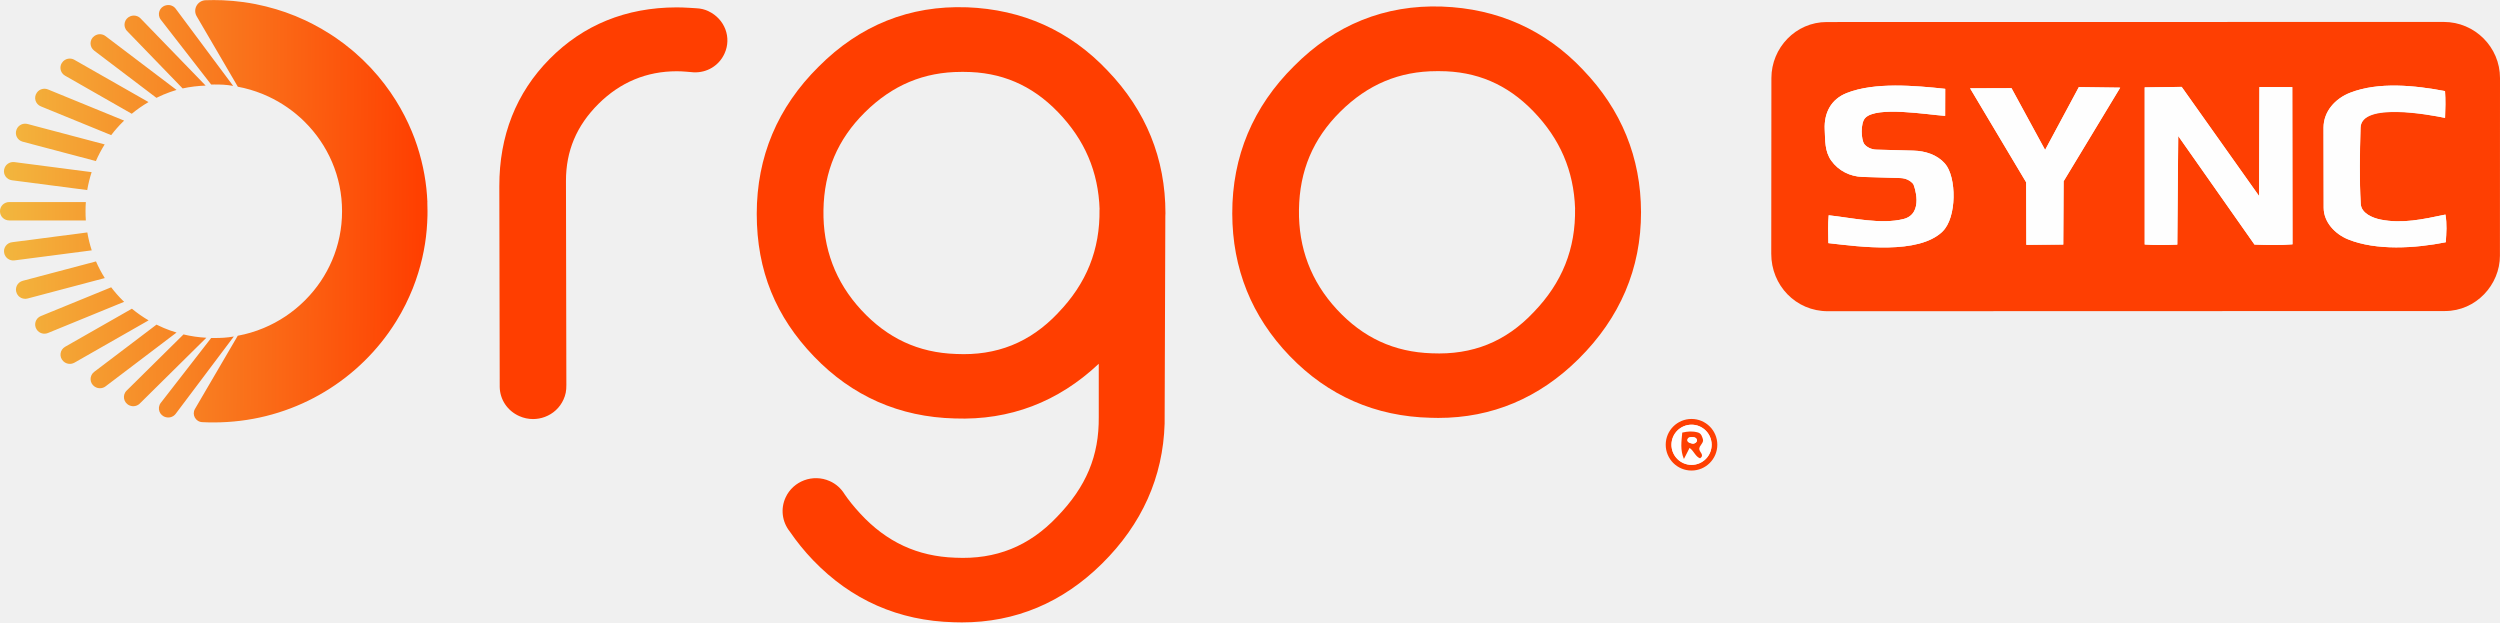
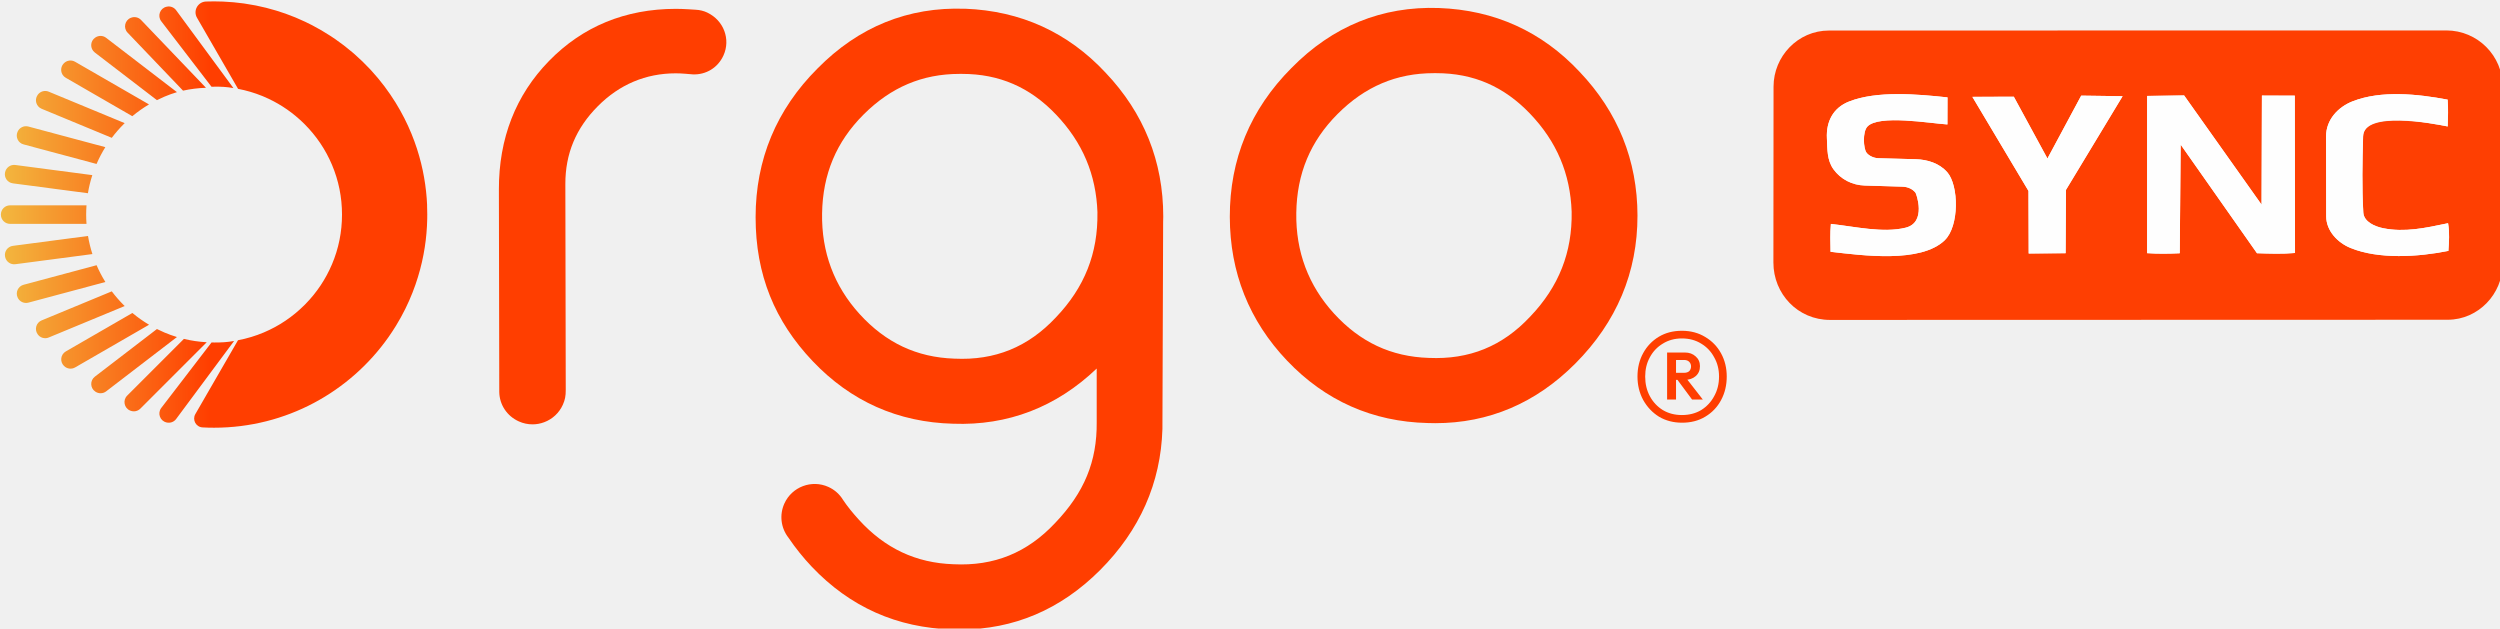
- <svg xmlns="http://www.w3.org/2000/svg" id="Layer_2" viewBox="0 0 704.5 175.39">
+ <svg xmlns="http://www.w3.org/2000/svg" width="704" height="177" viewBox="0 0 704 177" fill="none">
+   <g clip-path="url(#clip0_3876_1547)">
+     <path d="M24.359 63.04H2.833C1.41 63.04 0.25 61.886 0.25 60.471C0.25 60.458 0.25 60.444 0.25 60.431C0.25 60.417 0.25 60.404 0.25 60.391C0.25 58.969 1.41 57.822 2.833 57.822H24.359C24.298 58.687 24.265 59.552 24.265 60.431C24.265 61.31 24.298 62.175 24.359 63.04ZM26.009 49.316L4.302 46.459C2.953 46.284 1.699 47.183 1.431 48.518C1.431 48.538 1.424 48.552 1.417 48.572C1.122 50.034 2.135 51.436 3.611 51.63L24.755 54.414C25.043 52.684 25.459 50.986 25.995 49.323L26.009 49.316ZM29.672 41.441L7.991 35.633C6.75 35.297 5.449 35.928 4.946 37.115C4.939 37.128 4.932 37.148 4.926 37.162C4.315 38.611 5.113 40.261 6.629 40.663L27.189 46.17C27.901 44.527 28.726 42.944 29.665 41.435L29.672 41.441ZM34.823 34.962C34.917 34.868 35.018 34.774 35.112 34.673L13.713 25.812C12.586 25.343 11.278 25.732 10.594 26.745C10.587 26.758 10.574 26.772 10.567 26.792C9.648 28.147 10.205 29.998 11.714 30.629L31.476 38.812C32.496 37.457 33.609 36.176 34.823 34.962ZM41.967 29.408L21.132 17.387C20.126 16.804 18.851 16.972 18.02 17.79C18.006 17.803 17.993 17.817 17.979 17.83C16.772 19.031 17.04 21.043 18.509 21.895L37.258 32.721C38.734 31.487 40.304 30.387 41.947 29.408H41.967ZM46.281 27.228C47.441 26.738 48.629 26.309 49.829 25.947L29.879 10.646C29.001 9.969 27.787 9.935 26.861 10.559C26.848 10.572 26.827 10.579 26.814 10.593C25.352 11.572 25.298 13.705 26.693 14.778L44.188 28.2C44.872 27.858 45.57 27.536 46.274 27.234L46.281 27.228ZM58 24.719L39.714 5.615C38.982 4.851 37.855 4.616 36.876 5.005C36.856 5.012 36.843 5.018 36.822 5.025C35.132 5.709 34.669 7.883 35.93 9.197L51.54 25.524C53.646 25.061 55.799 24.793 57.986 24.719H58ZM60.294 24.404C62.407 24.404 63.688 24.444 65.727 24.799L49.561 2.832C48.951 2.034 47.931 1.665 46.952 1.886C46.925 1.886 46.898 1.899 46.871 1.906C45.04 2.322 44.268 4.502 45.409 5.991L59.556 24.424C59.797 24.424 60.039 24.417 60.287 24.417L60.294 24.404ZM120.277 57.815C120.224 56.5 120.123 55.199 119.982 53.911C119.841 52.583 119.653 51.268 119.425 49.974C119.19 48.625 118.909 47.284 118.58 45.969C118.238 44.587 117.849 43.219 117.413 41.871C116.95 40.442 116.433 39.04 115.87 37.665C115.266 36.189 114.602 34.747 113.891 33.339C113.12 31.823 112.288 30.34 111.396 28.898C110.43 27.335 109.397 25.826 108.297 24.364C108.283 24.35 108.276 24.337 108.263 24.317C107.083 22.747 105.821 21.238 104.493 19.796C104.386 19.675 104.272 19.561 104.164 19.44C102.803 17.985 101.374 16.603 99.878 15.288C99.63 15.073 99.388 14.859 99.14 14.651C97.611 13.356 96.021 12.129 94.364 10.988C93.941 10.7 93.519 10.412 93.09 10.136C91.406 9.036 89.668 8.024 87.877 7.091C87.247 6.762 86.609 6.447 85.966 6.145C84.161 5.287 82.303 4.522 80.404 3.845C79.539 3.536 78.667 3.248 77.788 2.986C75.897 2.409 73.965 1.926 72.006 1.537C70.906 1.323 69.799 1.135 68.679 0.974C66.754 0.705 64.795 0.531 62.816 0.444C61.978 0.41 61.139 0.39 60.294 0.39C59.529 0.39 58.764 0.404 58 0.43C55.706 0.518 54.324 3.006 55.471 4.992L67.035 25.021C69.356 25.457 71.624 26.128 73.824 27.02C73.985 27.087 74.146 27.147 74.3 27.221C76.165 28.006 77.943 28.945 79.633 30.025C81.283 31.078 82.846 32.265 84.315 33.587C84.543 33.788 84.765 33.996 84.986 34.204C85.248 34.452 85.503 34.7 85.757 34.948C89.071 38.262 91.674 42.119 93.485 46.405C95.357 50.832 96.309 55.548 96.309 60.418C96.309 65.287 95.363 70.003 93.485 74.43C91.728 78.575 89.239 82.325 86.073 85.565C85.966 85.672 85.858 85.779 85.751 85.887C82.437 89.2 78.58 91.803 74.293 93.614C71.946 94.607 69.517 95.338 67.022 95.808L55.008 116.608C54.075 118.225 55.176 120.257 57.034 120.358C58.107 120.418 59.187 120.445 60.274 120.445C80.592 120.445 98.55 110.35 109.417 94.909C110.155 93.856 110.859 92.782 111.537 91.682C112.469 90.153 113.341 88.583 114.139 86.967C114.871 85.478 115.548 83.962 116.159 82.405C116.729 80.963 117.239 79.501 117.695 78.005C118.124 76.61 118.5 75.195 118.828 73.759C119.137 72.404 119.398 71.036 119.613 69.647C119.814 68.326 119.982 66.984 120.096 65.636C120.21 64.335 120.277 63.02 120.304 61.699C120.311 61.269 120.318 60.834 120.318 60.398C120.318 59.525 120.297 58.653 120.264 57.788L120.277 57.815ZM60.294 96.445C60.052 96.445 59.804 96.445 59.563 96.438L45.415 114.871C44.275 116.36 45.046 118.54 46.878 118.956C46.904 118.956 46.931 118.969 46.958 118.976C47.938 119.197 48.957 118.822 49.568 118.03L65.915 96.022C63.869 96.378 62.407 96.451 60.294 96.451V96.445ZM51.781 95.439L35.809 111.41C34.522 112.698 34.937 114.884 36.608 115.602C36.628 115.609 36.641 115.615 36.661 115.622C37.634 116.038 38.761 115.823 39.512 115.079L58.214 96.378C56.034 96.257 53.888 95.942 51.788 95.432L51.781 95.439ZM46.281 93.621C45.57 93.319 44.879 92.997 44.194 92.655L26.7 106.077C25.305 107.15 25.365 109.277 26.821 110.263C26.834 110.276 26.854 110.283 26.867 110.296C27.793 110.913 29.007 110.887 29.886 110.209L49.829 94.909C48.629 94.546 47.448 94.117 46.281 93.627V93.621ZM37.279 88.134L18.529 98.96C17.06 99.812 16.792 101.824 18 103.025C18.013 103.038 18.026 103.052 18.04 103.065C18.865 103.884 20.139 104.051 21.152 103.468L41.974 91.448C40.331 90.475 38.761 89.368 37.285 88.134H37.279ZM34.823 85.893C33.609 84.68 32.496 83.398 31.476 82.043L11.714 90.227C10.205 90.85 9.648 92.708 10.567 94.064C10.574 94.077 10.587 94.09 10.594 94.11C11.278 95.123 12.586 95.512 13.713 95.043L35.112 86.182C35.018 86.088 34.917 85.994 34.823 85.893ZM27.196 74.685L6.636 80.192C5.12 80.601 4.322 82.251 4.932 83.693C4.939 83.707 4.946 83.727 4.952 83.74C5.449 84.928 6.75 85.551 7.998 85.223L29.672 79.414C28.732 77.905 27.907 76.322 27.196 74.678V74.685ZM24.768 66.448L3.624 69.231C2.148 69.426 1.135 70.828 1.431 72.29C1.431 72.31 1.437 72.324 1.444 72.344C1.712 73.679 2.967 74.578 4.315 74.403L26.022 71.546C25.486 69.882 25.07 68.178 24.781 66.454L24.768 66.448Z" fill="url(#paint0_linear_3876_1547)" />
+     <path d="M444.808 20.212C434.191 8.865 420.859 2.823 405.2 2.256C389.178 1.701 375.202 7.397 363.651 19.174C352.114 30.749 346.282 44.849 346.314 61.076C346.34 76.722 351.762 90.339 362.438 101.555C373.185 112.85 386.517 118.761 402.041 119.126C402.758 119.152 403.47 119.166 404.175 119.166C419.24 119.166 432.487 113.528 443.588 102.397C455.248 90.698 461.141 76.663 461.115 60.684C461.088 45.169 455.602 31.552 444.808 20.212ZM442.577 59.621C442.779 71.046 438.974 80.696 430.941 89.113L430.921 89.132C423.119 97.497 413.766 101.307 402.34 100.785C391.763 100.446 383.039 96.362 375.671 88.304C368.448 80.402 364.865 70.863 365.035 59.947C365.199 48.894 368.99 39.792 376.643 32.119C384.363 24.375 393.224 20.603 403.751 20.603C403.965 20.603 404.181 20.603 404.395 20.603H404.468C414.875 20.603 423.502 24.329 430.836 31.989C438.362 39.851 442.197 48.901 442.577 59.621Z" fill="#FF3E00" />
+     <path d="M199.249 3.574C198.205 3.072 197.063 2.791 195.895 2.739L193.84 2.609C192.522 2.53 191.328 2.491 190.251 2.491C176.078 2.517 164.084 7.45 154.616 17.152C145.219 26.776 140.462 38.964 140.488 53.371L140.593 109.81C140.593 109.921 140.593 110.025 140.593 110.221V110.371C140.651 113.973 142.759 117.157 146.094 118.664C147.327 119.225 148.638 119.499 149.95 119.499C151.066 119.499 152.188 119.297 153.259 118.892C155.601 118.011 157.461 116.269 158.492 113.986C159.105 112.628 159.327 111.487 159.314 109.784L159.203 51.831C159.19 43.271 162.185 36.094 168.365 29.889C174.459 23.775 181.833 20.663 190.277 20.649C191.106 20.649 191.928 20.682 192.933 20.767L195.099 20.943C198.754 21.106 202.154 19.11 203.732 15.606C205.787 11.065 203.811 5.786 199.236 3.581L199.249 3.574Z" fill="#FF3E00" />
+     <path d="M271.761 2.469C255.762 1.881 241.751 7.551 230.188 19.309C218.632 30.864 212.778 44.951 212.778 61.178C212.778 77.405 218.182 90.454 228.832 101.683C239.558 112.997 252.878 118.928 268.402 119.32C283.827 119.894 297.434 114.655 308.833 103.778V118.896C308.936 129.955 305.329 138.705 297.112 147.285C289.289 155.636 279.951 159.46 268.511 158.892C257.934 158.533 249.222 154.436 241.868 146.365C240.009 144.323 238.58 142.528 237.43 140.812C236.446 139.181 235.009 137.902 233.276 137.119C228.563 134.986 223.004 137.087 220.876 141.797C219.435 144.995 219.885 148.681 222.052 151.441C223.996 154.318 226.201 157.065 228.603 159.597C239.33 170.911 252.649 176.842 268.172 177.233C268.923 177.259 269.673 177.272 270.417 177.272C285.44 177.272 298.66 171.661 309.747 160.576C320.97 149.353 326.881 135.984 327.338 120.814L327.54 62.3L327.554 61.844C327.56 61.556 327.572 61.269 327.572 60.976C327.572 45.46 322.112 31.83 311.345 20.483C300.748 9.117 287.428 3.049 271.769 2.456L271.761 2.469ZM309.035 59.893C309.217 71.324 305.394 80.961 297.349 89.365L297.334 89.385C289.51 97.736 280.165 101.553 268.733 100.992C258.162 100.633 249.444 96.535 242.09 88.465C234.88 80.556 231.317 71.004 231.499 60.089C231.683 49.042 235.492 39.947 243.153 32.28C250.867 24.568 259.716 20.809 270.209 20.809C270.449 20.809 270.692 20.809 270.932 20.809C281.374 20.809 290.019 24.548 297.355 32.241C304.864 40.116 308.69 49.173 309.047 59.893H309.035Z" fill="#FF3E00" />
+     <path d="M473.682 119.032C471.245 119.032 469.074 118.469 467.17 117.342C465.303 116.176 463.818 114.602 462.714 112.619C461.647 110.637 461.114 108.441 461.114 106.031C461.114 103.583 461.647 101.387 462.714 99.443C463.78 97.5 465.246 95.965 467.112 94.838C468.979 93.71 471.149 93.147 473.625 93.147C476.1 93.147 478.29 93.73 480.195 94.896C482.099 96.023 483.584 97.558 484.651 99.502C485.717 101.445 486.25 103.622 486.25 106.031C486.25 108.48 485.717 110.695 484.651 112.678C483.584 114.66 482.099 116.215 480.195 117.342C478.328 118.469 476.158 119.032 473.682 119.032ZM469.455 112.503V99.269H471.968V112.503H469.455ZM476.481 112.503L472.197 106.731L474.882 106.556L479.509 112.503H476.481ZM473.625 116.875C475.682 116.875 477.491 116.409 479.052 115.476C480.614 114.504 481.832 113.202 482.708 111.57C483.622 109.938 484.079 108.091 484.079 106.031C484.079 104.01 483.622 102.203 482.708 100.609C481.832 98.977 480.614 97.694 479.052 96.762C477.491 95.79 475.682 95.304 473.625 95.304C471.606 95.304 469.816 95.79 468.255 96.762C466.693 97.694 465.475 98.977 464.599 100.609C463.723 102.203 463.285 104.01 463.285 106.031C463.285 108.091 463.723 109.938 464.599 111.57C465.475 113.202 466.693 114.504 468.255 115.476C469.816 116.409 471.606 116.875 473.625 116.875ZM471.226 106.964V104.982H474.253C474.863 104.982 475.339 104.827 475.682 104.516C476.024 104.166 476.196 103.719 476.196 103.175C476.196 102.669 476.024 102.242 475.682 101.892C475.339 101.542 474.863 101.367 474.253 101.367H471.226V99.269H474.482C475.701 99.269 476.71 99.638 477.51 100.376C478.309 101.076 478.709 101.989 478.709 103.116C478.709 104.282 478.309 105.215 477.51 105.915C476.71 106.614 475.682 106.964 474.425 106.964H471.226Z" fill="#FF3E00" />
+     <path d="M689.28 90.04L515.34 90.09C506.28 90.09 499.38 82.79 499.39 73.91L499.43 24.39C499.43 15.89 506.27 8.6 515.03 8.6L688.88 8.57C697.71 8.57 704.76 15.73 704.75 24.38L704.73 74.44C704.73 82.64 698.01 90.03 689.28 90.04ZM547.65 67.64C551.75 63.72 551.65 52.24 548.34 48.49C546.13 45.99 542.8 44.93 539.46 44.84L528.96 44.56C527.55 44.52 526.21 43.8 525.61 42.99C524.72 41.8 524.47 37.12 525.87 35.64C529.08 32.24 543.33 34.71 548.4 35.05L548.42 27.43C539.86 26.51 528.53 25.5 520.69 28.6C516.21 30.36 514.23 34.23 514.46 38.94C514.61 42.01 514.43 45.05 516.31 47.67C518.32 50.49 521.58 52.15 525.09 52.25L535.75 52.57C537.32 52.62 538.62 53.27 539.41 54.27C539.64 54.56 542.57 62.63 536.65 64.12C530.34 65.7 522.25 63.79 515.58 63.06C515.34 65.75 515.44 68.12 515.49 70.91C524.46 71.93 540.82 74.2 547.66 67.65L547.65 67.64ZM689.37 62.86C682.86 64.23 677.2 65.47 671.14 64.27C668.84 63.81 665.67 62.5 665.52 59.85C665.11 52.64 665.26 45.62 665.46 38.39C665.66 31.16 685.06 34.76 689.28 35.61C689.39 32.88 689.44 30.59 689.27 28.06C680.81 26.46 670.56 25.38 662.51 28.53C658.36 30.15 655.02 33.76 655.03 38.39L655.07 60.92C655.07 65.04 658.32 68.36 661.92 69.83C669.87 73.07 680.89 72.38 689.48 70.65C689.65 68.07 689.85 65.55 689.39 62.86H689.37ZM597.72 27.09L586.07 26.93L576.56 44.64L567.09 27.23L555.42 27.28L571.22 53.77L571.27 71.39L581.68 71.31L581.78 53.47L597.72 27.1V27.09ZM646.27 71.24L646.21 26.94L636.95 26.92L636.85 57.63L615.04 26.88L604.62 27.02V71.29C607.75 71.51 610.66 71.46 613.81 71.32L614.07 40.72L635.56 71.31C639.24 71.43 642.61 71.56 646.26 71.24H646.27Z" fill="#FE3F02" />
+     <path d="M646.27 71.24C642.62 71.56 639.25 71.43 635.57 71.31L614.08 40.72L613.82 71.32C610.67 71.46 607.75 71.51 604.63 71.29V27.01L615.05 26.87L636.86 57.62L636.96 26.91L646.22 26.93L646.28 71.23L646.27 71.24Z" fill="#FEFEFE" />
+     <path d="M547.65 67.64C540.81 74.2 524.45 71.92 515.48 70.9C515.44 68.11 515.33 65.74 515.57 63.05C522.24 63.78 530.33 65.69 536.64 64.11C542.55 62.63 539.63 54.56 539.4 54.26C538.61 53.27 537.31 52.61 535.74 52.56L525.08 52.24C521.57 52.13 518.31 50.47 516.3 47.66C514.43 45.04 514.61 41.99 514.45 38.93C514.22 34.22 516.2 30.36 520.68 28.59C528.52 25.5 539.85 26.5 548.41 27.42L548.39 35.04C543.33 34.7 529.07 32.23 525.86 35.63C524.46 37.11 524.72 41.79 525.6 42.98C526.2 43.79 527.54 44.52 528.95 44.55L539.45 44.83C542.79 44.92 546.13 45.98 548.33 48.48C551.64 52.23 551.74 63.7 547.64 67.63L547.65 67.64Z" fill="#FEFEFE" />
+     <path d="M689.37 62.86C689.83 65.55 689.63 68.07 689.46 70.65C680.87 72.38 669.85 73.07 661.9 69.83C658.3 68.36 655.06 65.03 655.05 60.92L655.01 38.39C655.01 33.76 658.34 30.15 662.49 28.53C670.54 25.38 680.8 26.46 689.25 28.06C689.42 30.59 689.37 32.88 689.26 35.61C685.04 34.76 665.64 30.9 665.44 38.39C665.24 45.88 665.09 52.64 665.5 59.85C665.65 62.49 668.82 63.81 671.12 64.27C677.18 65.47 682.84 64.23 689.35 62.86H689.37Z" fill="#FEFEFE" />
+     <path d="M597.72 27.09L581.78 53.46L581.68 71.3L571.28 71.38L571.22 53.76L555.42 27.27L567.09 27.23L576.56 44.64L586.07 26.93L597.72 27.09Z" fill="#FEFEFE" />
+   </g>
  <defs>
-     <style>.cls-1{fill:#ff3e00;}.cls-2{fill:url(#linear-gradient);}.cls-3{fill:#fefefe;}.cls-4{fill:#fe3f02;}</style>
-     <linearGradient id="linear-gradient" x1="-591.44" y1="487.29" x2="-587.24" y2="487.27" gradientTransform="translate(16955.93 13862.23) scale(28.67 -28.33)" gradientUnits="userSpaceOnUse">
-       <stop offset="0" stop-color="#f2b83f" />
-       <stop offset="1" stop-color="#ff3e00" />
+     <linearGradient id="paint0_linear_3876_1547" x1="0.25" y1="60.431" x2="120.324" y2="60.431" gradientUnits="userSpaceOnUse">
+       <stop stop-color="#F2B83F" />
+       <stop offset="0.49" stop-color="#FF3E00" />
    </linearGradient>
+     <clipPath id="clip0_3876_1547">
+       <rect width="704" height="177" fill="white" />
+     </clipPath>
  </defs>
-   <g id="Layer_1-2">
-     <path class="cls-4" d="M483.94,125.33c0,4.01-3.25,7.27-7.27,7.27s-7.27-3.25-7.27-7.27,3.25-7.27,7.27-7.27,7.27,3.25,7.27,7.27ZM482.34,125.34c0-3.13-2.54-5.66-5.66-5.66s-5.66,2.54-5.66,5.66,2.54,5.66,5.66,5.66,5.66-2.54,5.66-5.66Z" />
-     <path class="cls-4" d="M689.03,87.65l-173.94.05c-9.06,0-15.96-7.3-15.95-16.18l.04-49.52c0-8.5,6.84-15.79,15.6-15.79l173.85-.03c8.83,0,15.88,7.16,15.87,15.81l-.02,50.06c0,8.2-6.72,15.59-15.45,15.6ZM547.4,65.25c4.1-3.92,4-15.4.69-19.15-2.21-2.5-5.54-3.56-8.88-3.65l-10.5-.28c-1.41-.04-2.75-.76-3.35-1.57-.89-1.19-1.14-5.87.26-7.35,3.21-3.4,17.46-.93,22.53-.59l.02-7.62c-8.56-.92-19.89-1.93-27.73,1.17-4.48,1.76-6.46,5.63-6.23,10.34.15,3.07-.03,6.11,1.85,8.73,2.01,2.82,5.27,4.48,8.78,4.58l10.66.32c1.57.05,2.87.7,3.66,1.7.23.29,3.16,8.36-2.76,9.85-6.31,1.58-14.4-.33-21.07-1.06-.24,2.69-.14,5.06-.09,7.85,8.97,1.02,25.33,3.29,32.17-3.26ZM689.12,60.47c-6.51,1.37-12.17,2.61-18.23,1.41-2.3-.46-5.47-1.77-5.62-4.42-.41-7.21-.26-14.23-.06-21.46s19.6-3.63,23.82-2.78c.11-2.73.16-5.02-.01-7.55-8.46-1.6-18.71-2.68-26.76.47-4.15,1.62-7.49,5.23-7.48,9.86l.04,22.53c0,4.12,3.25,7.44,6.85,8.91,7.95,3.24,18.97,2.55,27.56.82.17-2.58.37-5.1-.09-7.79ZM597.47,24.7l-11.65-.16-9.51,17.71-9.47-17.41-11.67.05,15.8,26.49.05,17.62,10.41-.08.1-17.84,15.94-26.37ZM646.02,68.85l-.06-44.3-9.26-.02-.1,30.71-21.81-30.75-10.42.14v44.27c3.13.22,6.04.17,9.19.03l.26-30.6,21.49,30.59c3.68.12,7.05.25,10.7-.07Z" />
-     <path class="cls-3" d="M646.02,68.85c-3.65.32-7.02.19-10.7.07l-21.49-30.59-.26,30.6c-3.15.14-6.07.19-9.19-.03V24.62s10.42-.14,10.42-.14l21.81,30.75.1-30.71,9.26.02.06,44.3Z" />
-     <path class="cls-3" d="M547.4,65.25c-6.84,6.56-23.2,4.28-32.17,3.26-.04-2.79-.15-5.16.09-7.85,6.67.73,14.76,2.64,21.07,1.06,5.91-1.48,2.99-9.55,2.76-9.85-.79-.99-2.09-1.65-3.66-1.7l-10.66-.32c-3.51-.11-6.77-1.77-8.78-4.58-1.87-2.62-1.69-5.67-1.85-8.73-.23-4.71,1.75-8.57,6.23-10.34,7.84-3.09,19.17-2.09,27.73-1.17l-.02,7.62c-5.06-.34-19.32-2.81-22.53.59-1.4,1.48-1.14,6.16-.26,7.35.6.81,1.94,1.54,3.35,1.57l10.5.28c3.34.09,6.68,1.15,8.88,3.65,3.31,3.75,3.41,15.22-.69,19.15Z" />
-     <path class="cls-3" d="M689.12,60.47c.46,2.69.26,5.21.09,7.79-8.59,1.73-19.61,2.42-27.56-.82-3.6-1.47-6.84-4.8-6.85-8.91l-.04-22.53c0-4.63,3.33-8.24,7.48-9.86,8.05-3.15,18.31-2.07,26.76-.47.17,2.53.12,4.82.01,7.55-4.22-.85-23.62-4.71-23.82,2.78s-.35,14.25.06,21.46c.15,2.64,3.32,3.96,5.62,4.42,6.06,1.2,11.72-.04,18.23-1.41Z" />
-     <polygon class="cls-3" points="597.47 24.7 581.53 51.07 581.43 68.91 571.03 68.99 570.97 51.37 555.17 24.88 566.84 24.84 576.31 42.25 585.82 24.54 597.47 24.7" />
-     <path class="cls-3" d="M482.34,125.34c0,3.13-2.54,5.66-5.66,5.66s-5.66-2.54-5.66-5.66,2.54-5.66,5.66-5.66,5.66,2.54,5.66,5.66ZM479.08,129.15c1.33-.94-.23-1.77-.24-2.66s1.32-1.74,1.04-2.65c-.21-.68-.43-1.68-1.4-1.96-1.48-.43-2.89-.33-4.43.03-.21,2.51-.61,4.93.47,7.42l1.59-3.12c1.3.92,1.6,2.42,2.96,2.94Z" />
-     <path class="cls-4" d="M479.08,129.15c-1.36-.52-1.67-2.03-2.96-2.94l-1.59,3.12c-1.08-2.5-.69-4.92-.47-7.42,1.54-.36,2.95-.46,4.43-.03.98.28,1.19,1.28,1.4,1.96.28.92-1.04,1.72-1.04,2.65s1.57,1.72.24,2.66ZM478.01,123.57c-.47-.62-2.09-.48-2.35-.03-.58,1.03.59,1.32,1.28,1.47.54.12,1.75-.54,1.07-1.45Z" />
-     <path class="cls-3" d="M478.01,123.57c.68.91-.53,1.57-1.07,1.45-.69-.15-1.85-.44-1.28-1.47.25-.46,1.88-.59,2.35.03Z" />
-     <path class="cls-2" d="M24.19,62.12H2.59c-1.42,0-2.59-1.14-2.59-2.55v-.08c0-1.41,1.16-2.55,2.59-2.55h21.6c-.06.86-.09,1.71-.09,2.58s.03,1.73.09,2.59ZM25.84,48.51l-21.78-2.83c-1.35-.17-2.61.72-2.88,2.04,0,.02,0,.03-.02.05-.29,1.45.72,2.84,2.2,3.03l21.22,2.76c.29-1.71.71-3.4,1.24-5.05h.01ZM29.52,40.7l-21.76-5.76c-1.24-.33-2.55.29-3.06,1.47,0,.01-.01.03-.02.05-.61,1.44.19,3.07,1.71,3.47l20.63,5.46c.71-1.63,1.54-3.2,2.48-4.7h0ZM34.69,34.28c.09-.09.19-.18.29-.29l-21.47-8.79c-1.13-.46-2.44-.08-3.13.92,0,.02-.02.03-.03.05-.92,1.34-.36,3.18,1.15,3.8l19.83,8.11c1.02-1.34,2.14-2.61,3.36-3.82ZM41.86,28.77l-20.91-11.92c-1.01-.58-2.29-.41-3.12.4-.02.01-.03.03-.04.04-1.21,1.19-.94,3.19.53,4.03l18.81,10.74c1.48-1.23,3.06-2.32,4.71-3.29h.02ZM46.19,26.61c1.16-.48,2.35-.91,3.56-1.27l-20.02-15.17c-.88-.67-2.1-.71-3.03-.09-.02.02-.03.02-.05.03-1.47.97-1.52,3.09-.12,4.15l17.55,13.31c.68-.34,1.39-.66,2.09-.96h0ZM57.95,24.12L39.6,5.18c-.74-.76-1.87-.99-2.85-.61-.02,0-.03.01-.05.02-1.69.68-2.16,2.83-.9,4.14l15.66,16.19c2.11-.46,4.27-.72,6.47-.8h.01ZM60.25,23.81c2.12,0,3.4.04,5.45.39L49.48,2.42c-.61-.79-1.63-1.16-2.62-.94-.03,0-.05.01-.08.02-1.84.41-2.61,2.57-1.47,4.05l14.2,18.28c.24,0,.49,0,.74,0h0ZM120.44,56.94c-.05-1.3-.16-2.59-.29-3.87-.14-1.32-.33-2.62-.56-3.9-.24-1.34-.52-2.67-.85-3.97-.34-1.37-.74-2.73-1.17-4.06-.46-1.42-.98-2.81-1.55-4.17-.61-1.46-1.27-2.89-1.99-4.29-.77-1.5-1.61-2.97-2.5-4.4-.97-1.55-2-3.04-3.11-4.49-.01-.02-.02-.03-.03-.05-1.18-1.55-2.45-3.05-3.78-4.48-.11-.12-.22-.24-.33-.35-1.37-1.45-2.8-2.82-4.3-4.12-.25-.21-.49-.42-.74-.63-1.53-1.29-3.13-2.5-4.79-3.63-.42-.29-.85-.57-1.28-.84-1.69-1.09-3.43-2.1-5.23-3.02-.63-.32-1.27-.64-1.92-.94-1.81-.85-3.67-1.61-5.58-2.28-.87-.31-1.74-.59-2.63-.85-1.9-.57-3.84-1.05-5.8-1.44-1.1-.21-2.21-.4-3.34-.56-1.93-.26-3.9-.44-5.88-.53-.84-.03-1.69-.05-2.53-.05-.77,0-1.54.01-2.3.04-2.3.08-3.69,2.55-2.54,4.52l11.6,19.86c2.33.43,4.61,1.1,6.81,1.98.16.07.32.13.48.2,1.87.78,3.66,1.71,5.35,2.78,1.66,1.05,3.23,2.22,4.7,3.53.23.2.45.4.68.61.26.25.52.49.77.74,3.32,3.29,5.93,7.11,7.75,11.36,1.88,4.39,2.83,9.06,2.83,13.89s-.95,9.51-2.83,13.89c-1.76,4.11-4.26,7.83-7.44,11.04-.11.11-.21.21-.32.32-3.32,3.28-7.19,5.86-11.5,7.66-2.35.98-4.79,1.71-7.3,2.17l-12.06,20.63c-.93,1.6.17,3.62,2.03,3.72,1.08.06,2.16.08,3.25.08,20.39,0,38.41-10.01,49.31-25.32.74-1.04,1.45-2.11,2.13-3.2.94-1.52,1.81-3.07,2.61-4.68.73-1.48,1.41-2.98,2.03-4.52.57-1.43,1.08-2.88,1.54-4.36.43-1.38.81-2.79,1.14-4.21.31-1.34.57-2.7.79-4.08.2-1.31.37-2.64.48-3.98.11-1.29.18-2.6.21-3.9,0-.43.01-.86.01-1.29,0-.87-.02-1.73-.05-2.59v.03ZM60.25,95.24c-.24,0-.49,0-.74,0l-14.2,18.28c-1.14,1.48-.37,3.64,1.47,4.05.03,0,.05.01.08.02.98.22,2.01-.16,2.62-.94l16.41-21.82c-2.05.35-3.52.42-5.64.42h0ZM51.71,94.24l-16.03,15.84c-1.29,1.27-.87,3.44.8,4.16.02,0,.03.01.05.02.97.42,2.11.2,2.86-.54l18.76-18.54c-2.19-.12-4.34-.43-6.45-.94h0ZM46.19,92.44c-.71-.3-1.41-.62-2.09-.96l-17.56,13.31c-1.4,1.07-1.34,3.17.12,4.15.01.01.03.02.05.03.93.61,2.15.58,3.03-.09l20.01-15.17c-1.21-.36-2.39-.78-3.56-1.27h0ZM37.15,87l-18.81,10.73c-1.47.84-1.74,2.84-.53,4.03.01.01.03.03.04.04.83.81,2.11.97,3.13.4l20.89-11.92c-1.65-.97-3.22-2.06-4.7-3.29h0ZM34.69,84.78c-1.22-1.2-2.34-2.48-3.36-3.82l-19.83,8.11c-1.51.62-2.07,2.46-1.15,3.8,0,.01.02.03.03.05.68,1,2,1.39,3.13.92l21.47-8.79c-.1-.09-.2-.18-.29-.29ZM27.04,73.67l-20.63,5.46c-1.52.4-2.32,2.04-1.71,3.47,0,.01.01.03.02.05.5,1.18,1.8,1.79,3.06,1.47l21.75-5.76c-.94-1.5-1.77-3.06-2.48-4.69h0ZM24.6,65.5l-21.22,2.76c-1.48.19-2.5,1.58-2.2,3.03,0,.02,0,.03.01.05.27,1.32,1.53,2.21,2.88,2.04l21.78-2.83c-.54-1.65-.95-3.34-1.24-5.05h-.01Z" />
-     <path class="cls-1" d="M446.09,19.66c-10.65-11.25-24.03-17.24-39.75-17.81-16.07-.55-30.1,5.1-41.69,16.78-11.58,11.48-17.43,25.46-17.4,41.54.03,15.52,5.47,29.02,16.18,40.14,10.78,11.2,24.16,17.06,39.74,17.42.72.03,1.43.04,2.14.04,15.12,0,28.41-5.59,39.54-16.62,11.7-11.6,17.62-25.52,17.59-41.36-.03-15.38-5.53-28.89-16.36-40.13ZM443.85,58.74c.2,11.33-3.61,20.9-11.67,29.24l-.02.02c-7.83,8.3-17.21,12.07-28.68,11.56-10.62-.34-19.37-4.39-26.76-12.38-7.25-7.84-10.85-17.29-10.67-28.12.16-10.96,3.97-19.98,11.65-27.59,7.74-7.68,16.64-11.42,27.2-11.42h.72c10.44,0,19.1,3.69,26.46,11.29,7.55,7.8,11.4,16.77,11.78,27.4Z" />
-     <path class="cls-1" d="M199.67,3.16c-1.05-.5-2.19-.77-3.37-.83l-2.06-.13c-1.32-.08-2.52-.12-3.6-.12-14.22.03-26.26,4.92-35.76,14.54-9.43,9.54-14.2,21.63-14.17,35.91l.11,55.96v.55c.06,3.57,2.17,6.73,5.52,8.22,1.24.55,2.55.83,3.87.83,1.12,0,2.24-.2,3.32-.6,2.35-.87,4.22-2.6,5.25-4.87.61-1.34.84-2.48.82-4.16l-.11-57.46c-.01-8.48,2.99-15.6,9.19-21.76,6.12-6.06,13.51-9.15,21.99-9.16.83,0,1.66.03,2.67.12l2.17.18c3.66.16,7.08-1.82,8.66-5.29,2.06-4.5.08-9.74-4.51-11.92h.01Z" />
-     <path class="cls-1" d="M272.44,2.06c-16.06-.58-30.11,5.04-41.72,16.7-11.6,11.46-17.47,25.42-17.47,41.51s5.42,29.03,16.11,40.16c10.76,11.22,24.13,17.1,39.7,17.49,15.48.57,29.13-4.63,40.57-15.41v14.99c.11,10.97-3.52,19.64-11.76,28.15-7.85,8.28-17.22,12.07-28.7,11.51-10.62-.36-19.36-4.42-26.74-12.42-1.87-2.03-3.3-3.81-4.45-5.51-.99-1.62-2.43-2.89-4.17-3.66-4.73-2.11-10.31-.03-12.44,4.64-1.45,3.17-.99,6.82,1.18,9.56,1.95,2.85,4.16,5.58,6.57,8.09,10.77,11.22,24.13,17.1,39.71,17.49.75.03,1.5.04,2.25.04,15.07,0,28.34-5.56,39.46-16.55,11.26-11.13,17.2-24.39,17.65-39.43l.2-58.02v-.45c.02-.28.03-.57.03-.86,0-15.38-5.48-28.9-16.28-40.15-10.63-11.27-24-17.29-39.71-17.88h0ZM309.84,59c.18,11.33-3.65,20.89-11.72,29.22v.02c-7.86,8.28-17.24,12.06-28.71,11.51-10.6-.35-19.35-4.42-26.73-12.42-7.24-7.84-10.81-17.31-10.63-28.13.18-10.95,4.01-19.97,11.7-27.57,7.74-7.65,16.62-11.37,27.15-11.37h.73c10.48,0,19.15,3.71,26.51,11.33,7.54,7.81,11.38,16.79,11.73,27.42h-.01Z" />
-   </g>
</svg>
